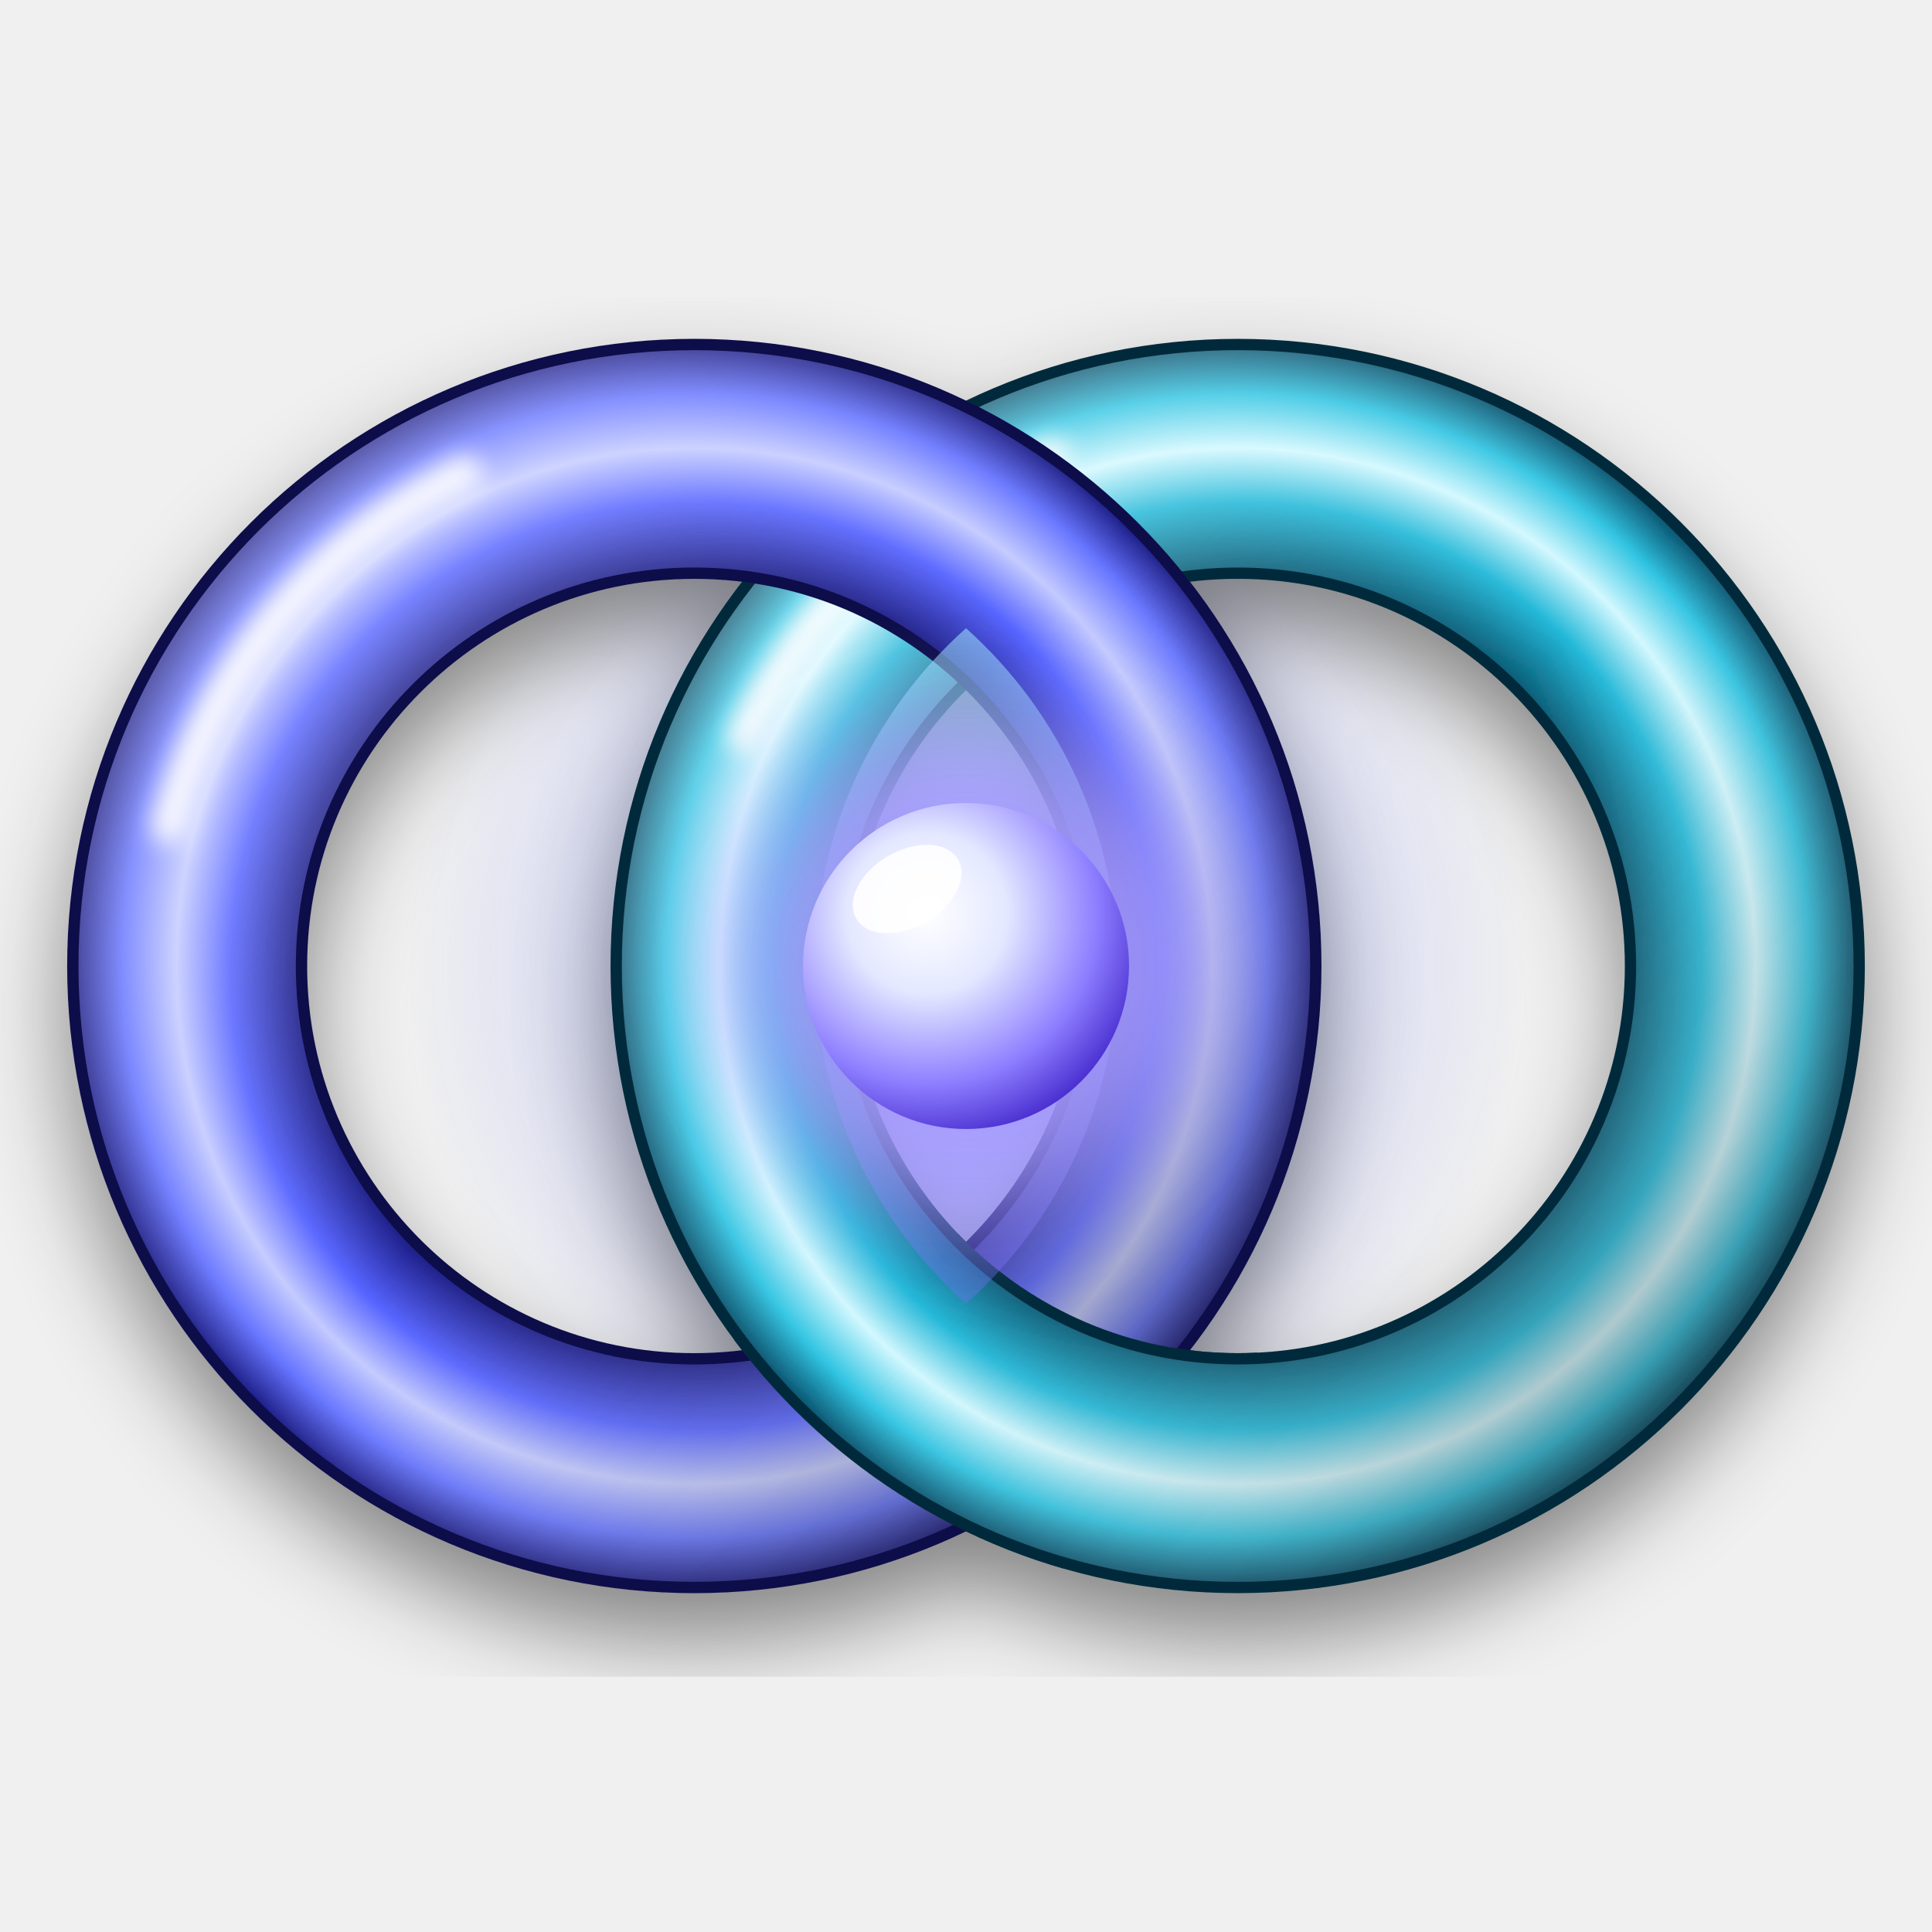
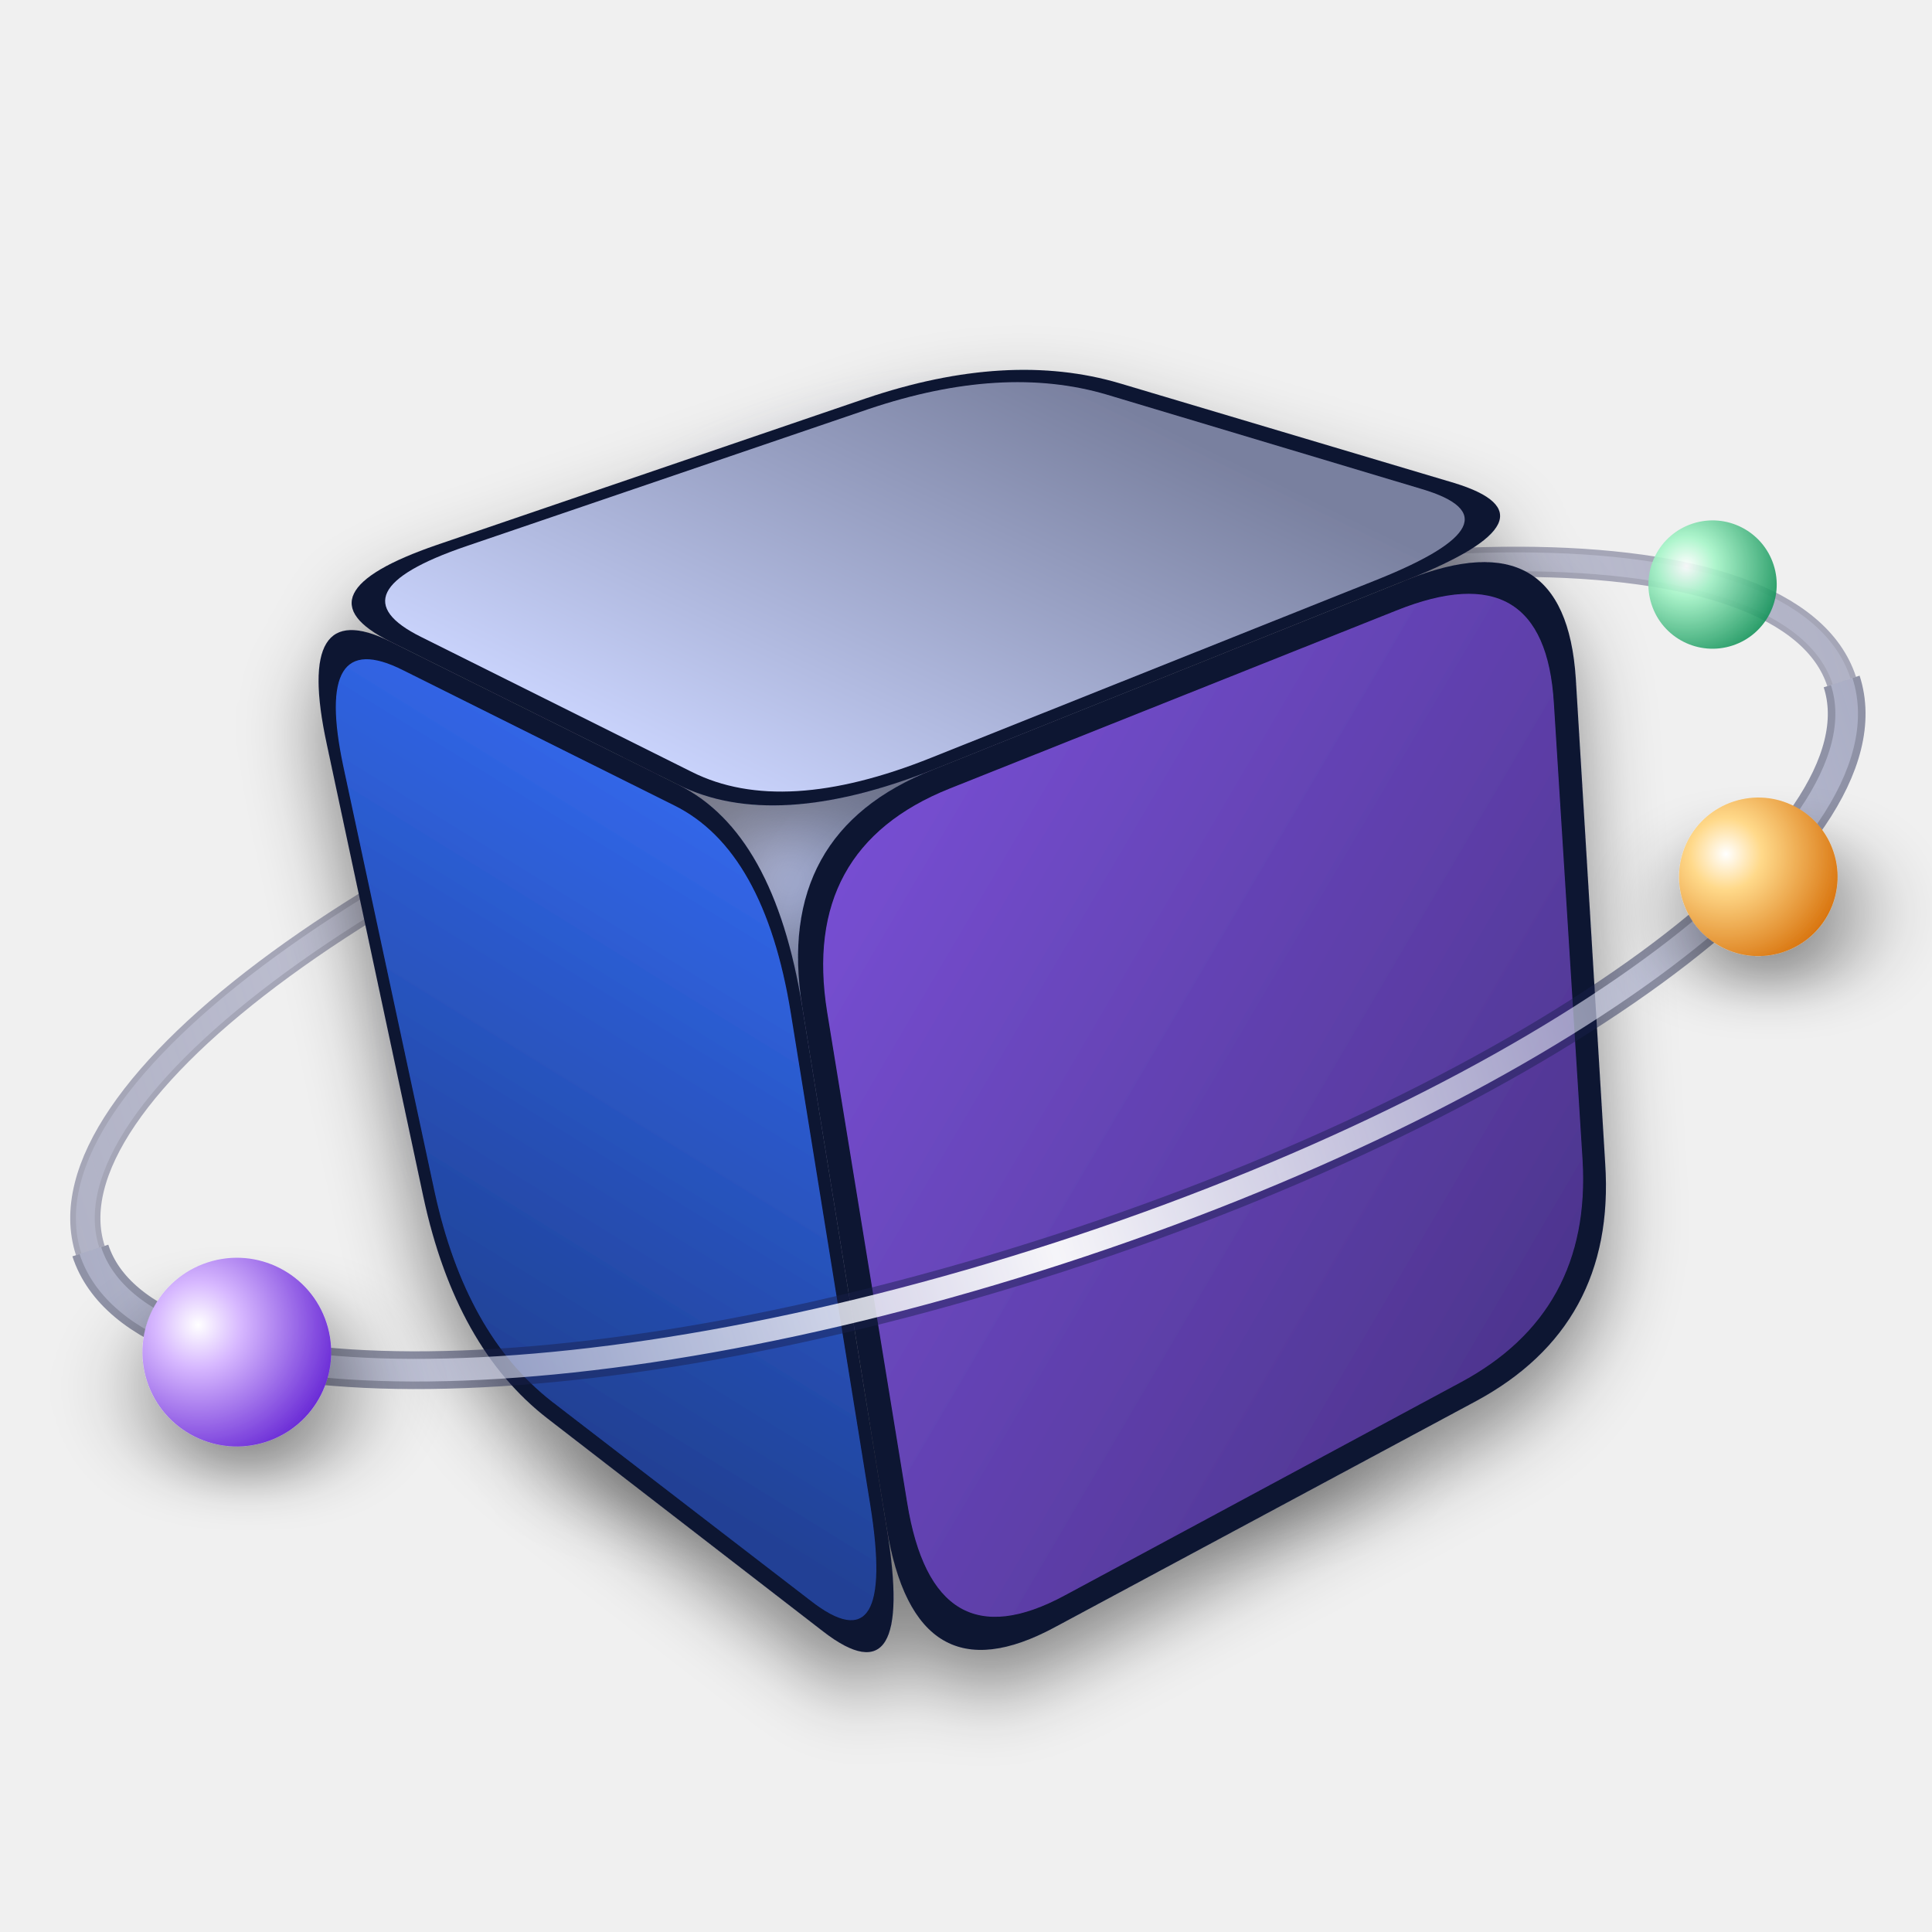
<svg xmlns="http://www.w3.org/2000/svg" viewBox="0 0 256 256">
  <defs>
-     <radialGradient id="tubeA" gradientUnits="userSpaceOnUse" cx="98" cy="128" r="68.0">
-       <stop offset="0.647" stop-color="#1e1f8a" />
-       <stop offset="0.753" stop-color="#5563ff" />
-       <stop offset="0.841" stop-color="#c3caff" />
-       <stop offset="0.929" stop-color="#6574ff" />
-       <stop offset="1" stop-color="#20218c" />
-     </radialGradient>
-     <radialGradient id="tubeB" gradientUnits="userSpaceOnUse" cx="158" cy="128" r="68.0">
-       <stop offset="0.647" stop-color="#0a5f7a" />
-       <stop offset="0.753" stop-color="#22b8d8" />
-       <stop offset="0.841" stop-color="#d2f8ff" />
-       <stop offset="0.929" stop-color="#2fc4e2" />
-       <stop offset="1" stop-color="#0a5874" />
-     </radialGradient>
-     <linearGradient id="lightA" gradientUnits="userSpaceOnUse" x1="36" y1="66" x2="160" y2="190">
-       <stop offset="0" stop-color="#fff" stop-opacity="0.35" />
-       <stop offset="0.5" stop-color="#fff" stop-opacity="0" />
-       <stop offset="1" stop-color="#000" stop-opacity="0.45" />
-     </linearGradient>
-     <linearGradient id="lightB" gradientUnits="userSpaceOnUse" x1="96" y1="66" x2="220" y2="190">
-       <stop offset="0" stop-color="#fff" stop-opacity="0.35" />
-       <stop offset="0.5" stop-color="#fff" stop-opacity="0" />
-       <stop offset="1" stop-color="#000" stop-opacity="0.45" />
-     </linearGradient>
-     <radialGradient id="core" cx="0.38" cy="0.34" r="0.7">
-       <stop offset="0" stop-color="#fff" />
-       <stop offset="0.35" stop-color="#e4e8ff" />
-       <stop offset="0.75" stop-color="#8c7dff" />
-       <stop offset="1" stop-color="#4a2fd0" />
-     </radialGradient>
    <radialGradient id="glow" cx="0.5" cy="0.5" r="0.5">
-       <stop offset="0" stop-color="#b6a9ff" stop-opacity="0.85" />
-       <stop offset="0.5" stop-color="#7f8fff" stop-opacity="0.3" />
+       <stop offset="0" stop-color="#8fb4ff" stop-opacity="0.75" />
+       <stop offset="0.5" stop-color="#7f8fff" stop-opacity="0.25" />
      <stop offset="1" stop-color="#7f8fff" stop-opacity="0" />
    </radialGradient>
-     <linearGradient id="lens" x1="0" y1="0" x2="0" y2="1">
-       <stop offset="0" stop-color="#9fe9ff" stop-opacity="0.55" />
-       <stop offset="1" stop-color="#7a6bff" stop-opacity="0.35" />
-     </linearGradient>
+     <radialGradient id="ground" cx="0.5" cy="0.5" r="0.5">
+       <stop offset="0" stop-color="#000" stop-opacity="0.65" />
+       <stop offset="1" stop-color="#000" stop-opacity="0" />
+     </radialGradient>
    <linearGradient id="orbit" x1="0" y1="0" x2="1" y2="0">
      <stop offset="0" stop-color="#dfe3ff" stop-opacity="0.35" />
      <stop offset="0.5" stop-color="#fff" stop-opacity="0.95" />
      <stop offset="1" stop-color="#dfe3ff" stop-opacity="0.35" />
    </linearGradient>
    <radialGradient id="satViolet" cx="0.35" cy="0.3" r="0.75">
      <stop offset="0" stop-color="#fff" />
      <stop offset="0.3" stop-color="#d7b8ff" />
      <stop offset="1" stop-color="#6a2bd6" />
    </radialGradient>
    <radialGradient id="satAmber" cx="0.35" cy="0.3" r="0.75">
      <stop offset="0" stop-color="#fff" />
      <stop offset="0.3" stop-color="#ffd98a" />
      <stop offset="1" stop-color="#d9750f" />
    </radialGradient>
    <radialGradient id="satGreen" cx="0.35" cy="0.3" r="0.75">
      <stop offset="0" stop-color="#fff" />
      <stop offset="0.3" stop-color="#a6f5c8" />
      <stop offset="1" stop-color="#14935a" />
    </radialGradient>
-     <filter id="soft" x="-20%" y="-20%" width="140%" height="140%">
-       <feGaussianBlur stdDeviation="1.3" />
-     </filter>
-     <filter id="blur6" x="-50%" y="-50%" width="200%" height="200%">
-       <feGaussianBlur stdDeviation="6" />
-     </filter>
    <filter id="shadow" x="-20%" y="-20%" width="140%" height="140%">
      <feDropShadow dx="0" dy="5" stdDeviation="5" flood-color="#000" flood-opacity="0.45" />
    </filter>
-     <clipPath id="bottomCrossing">
-       <rect x="94" y="149.3" width="68" height="56" />
-     </clipPath>
-     <clipPath id="ringAArea">
-       <path clip-rule="evenodd" d="M27.5 128 a71.0 71.0 0 1 0 141.0 0 a71.0 71.0 0 1 0 -141.0 0 Z M56.5 128 a41.0 41.0 0 1 0 83.0 0 a41.0 41.0 0 1 0 -83.0 0 Z" />
-     </clipPath>
+     <filter id="soft" x="-30%" y="-30%" width="160%" height="160%">
+       <feGaussianBlur stdDeviation="4" />
+     </filter>
    <clipPath id="backHalf">
      <rect x="-20" y="-20" width="300" height="148" />
    </clipPath>
    <clipPath id="frontHalf">
      <rect x="-20" y="128" width="300" height="160" />
    </clipPath>
  </defs>
-   <g transform="translate(128 128) scale(1.2) translate(-128 -128)">
-     <circle cx="128" cy="128" r="62" fill="url(#glow)" />
-     <g filter="url(#shadow)">
-       <g id="ringB">
-         <circle cx="158" cy="128" r="56" fill="none" stroke="#062c3a" stroke-width="26.5" />
-         <circle cx="158" cy="128" r="56" fill="none" stroke="url(#tubeB)" stroke-width="24" />
-         <circle cx="158" cy="128" r="56" fill="none" stroke="url(#lightB)" stroke-width="24" />
-         <path d="M103.6 102.6 A60 60 0 0 1 137.5 71.6" fill="none" stroke="#fff" stroke-width="4" stroke-linecap="round" stroke-opacity="0.9" filter="url(#soft)" />
-       </g>
-       <g id="ringA">
-         <circle cx="98" cy="128" r="56" fill="none" stroke="#0d0e4a" stroke-width="26.5" />
-         <circle cx="98" cy="128" r="56" fill="none" stroke="url(#tubeA)" stroke-width="24" />
-         <circle cx="98" cy="128" r="56" fill="none" stroke="url(#lightA)" stroke-width="24" />
-         <path d="M40.0 112.5 A60 60 0 0 1 72.6 73.6" fill="none" stroke="#fff" stroke-width="4" stroke-linecap="round" stroke-opacity="0.9" filter="url(#soft)" />
-       </g>
-       <g clip-path="url(#bottomCrossing)">
-         <g clip-path="url(#ringAArea)">
-           <g opacity="0.999">
-             <use href="#ringB" />
-           </g>
-         </g>
-       </g>
-     </g>
-     <path d="M128 90.7 A50.0 50.0 0 0 1 128 165.3 A50.0 50.0 0 0 1 128 90.7 Z" fill="url(#lens)" />
-     <circle cx="128" cy="128" r="26" fill="#a99cff" filter="url(#blur6)" opacity="0.9" />
-     <circle cx="128" cy="128" r="18" fill="url(#core)" />
-     <ellipse cx="121.5" cy="119.5" rx="6.5" ry="4.2" fill="#fff" opacity="0.9" transform="rotate(-30 121.5 119.5)" />
+   <circle cx="128" cy="128" r="80" fill="url(#glow)" />
+   <ellipse cx="128" cy="194" rx="62" ry="11" fill="url(#ground)" filter="url(#soft)" />
+   <g transform="rotate(-18 128 128)">
+     <path d="M6 128 A122 40 0 0 1 250 128" fill="none" stroke="#1a1f4d" stroke-width="4" stroke-opacity="0.35" />
+     <path d="M6 128 A122 40 0 0 1 250 128" fill="none" stroke="url(#orbit)" stroke-width="2.5" stroke-opacity="0.6" />
+     <circle cx="237.7" cy="110.5" r="8.5" fill="url(#satGreen)" opacity="0.9" />
+   </g>
+   <defs>
+     <linearGradient id="c0" gradientUnits="userSpaceOnUse" x1="102.6" y1="110.3" x2="60.4" y2="178.6">
+       <stop offset="0" stop-color="#3268ec" />
+       <stop offset="1" stop-color="#204195" />
+     </linearGradient>
+     <linearGradient id="c2" gradientUnits="userSpaceOnUse" x1="102.6" y1="110.3" x2="133.6" y2="46.4">
+       <stop offset="0" stop-color="#cbd5fe" />
+       <stop offset="1" stop-color="#79809f" />
+     </linearGradient>
+     <linearGradient id="c5" gradientUnits="userSpaceOnUse" x1="102.6" y1="110.3" x2="214.1" y2="175.7">
+       <stop offset="0" stop-color="#7a51d8" />
+       <stop offset="1" stop-color="#4a3389" />
+     </linearGradient>
+   </defs>
+   <g filter="url(#shadow)">
+     <path d="M51.7 85.0 L89.9 104.0 Q102.6 110.3 106.3 133.4 L117.5 202.5 Q121.3 225.6 109.1 216.2 L72.6 188.0 Q60.4 178.6 56.1 158.6 L43.3 98.6 Q39.0 78.7 51.7 85.0 Z" fill="#0c1230" />
+     <path d="M57.9 72.2 L114.7 52.8 Q133.6 46.4 148.4 50.8 L192.7 64.0 Q207.4 68.5 186.5 76.8 L123.6 102.0 Q102.6 110.3 89.9 104.0 L51.7 85.0 Q39.0 78.7 57.9 72.2 Z" fill="#0c1230" />
+     <path d="M123.6 102.0 L186.5 76.8 Q207.4 68.5 208.8 89.9 L212.7 154.2 Q214.1 175.7 195.5 185.7 L139.8 215.6 Q121.3 225.6 117.5 202.5 L106.3 133.4 Q102.6 110.3 123.6 102.0 Z" fill="#0c1230" />
+     <path d="M53.4 88.8 L89.3 106.7 Q101.3 112.6 104.8 134.3 L115.3 199.3 Q118.8 221.0 107.4 212.1 L73.1 185.7 Q61.7 176.8 57.6 158.0 L45.5 101.6 Q41.5 82.8 53.4 88.8 Z" fill="url(#c0)" />
+     <path d="M61.7 72.4 L115.1 54.2 Q132.9 48.2 146.7 52.3 L188.4 64.8 Q202.2 68.9 182.5 76.8 L123.4 100.4 Q103.7 108.3 91.7 102.3 L55.8 84.4 Q43.9 78.5 61.7 72.4 Z" fill="url(#c2)" />
+     <path d="M125.8 104.5 L185.0 80.9 Q204.7 73.0 205.9 93.2 L209.7 153.7 Q210.9 173.9 193.5 183.2 L141.1 211.4 Q123.7 220.8 120.2 199.1 L109.6 134.1 Q106.1 112.4 125.8 104.5 Z" fill="url(#c5)" />
+   </g>
+   <g transform="rotate(-18 128 128)">
+     <path d="M250 128 A122 40 0 0 1 6 128" fill="none" stroke="#1a1f4d" stroke-width="5" stroke-opacity="0.45" />
+     <path d="M250 128 A122 40 0 0 1 6 128" fill="none" stroke="url(#orbit)" stroke-width="3" />
+     <circle cx="20.3" cy="146.8" r="12.5" fill="url(#satViolet)" filter="url(#shadow)" />
+     <circle cx="231.5" cy="149.2" r="10.5" fill="url(#satAmber)" filter="url(#shadow)" />
  </g>
</svg>
